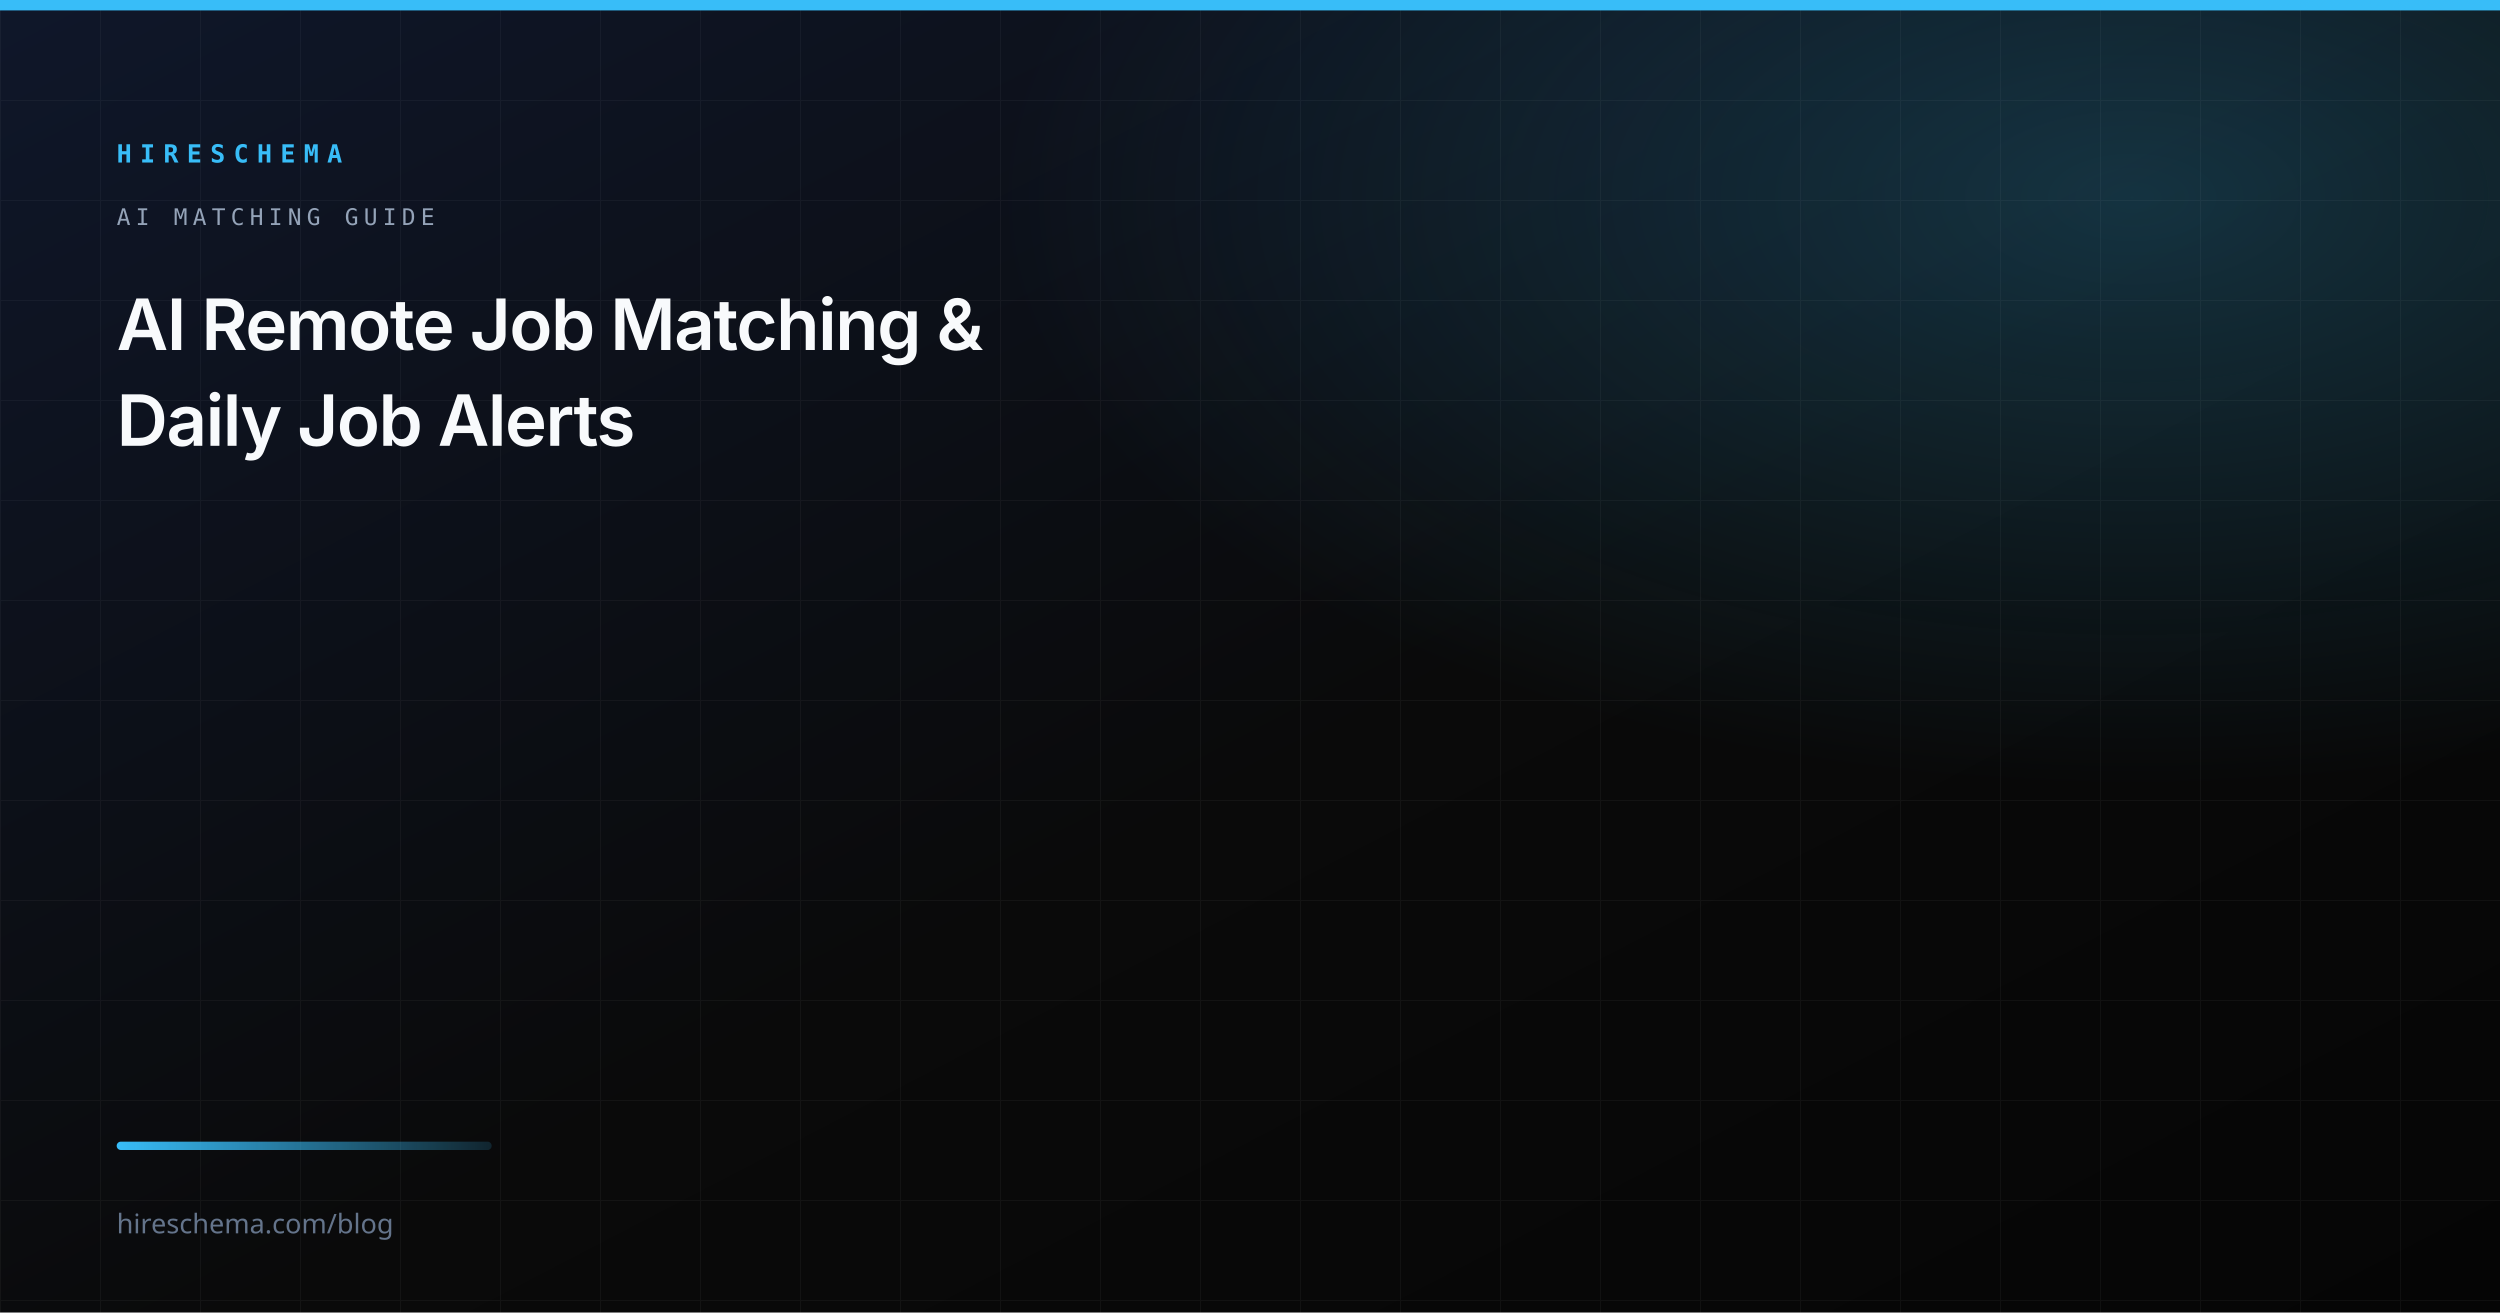
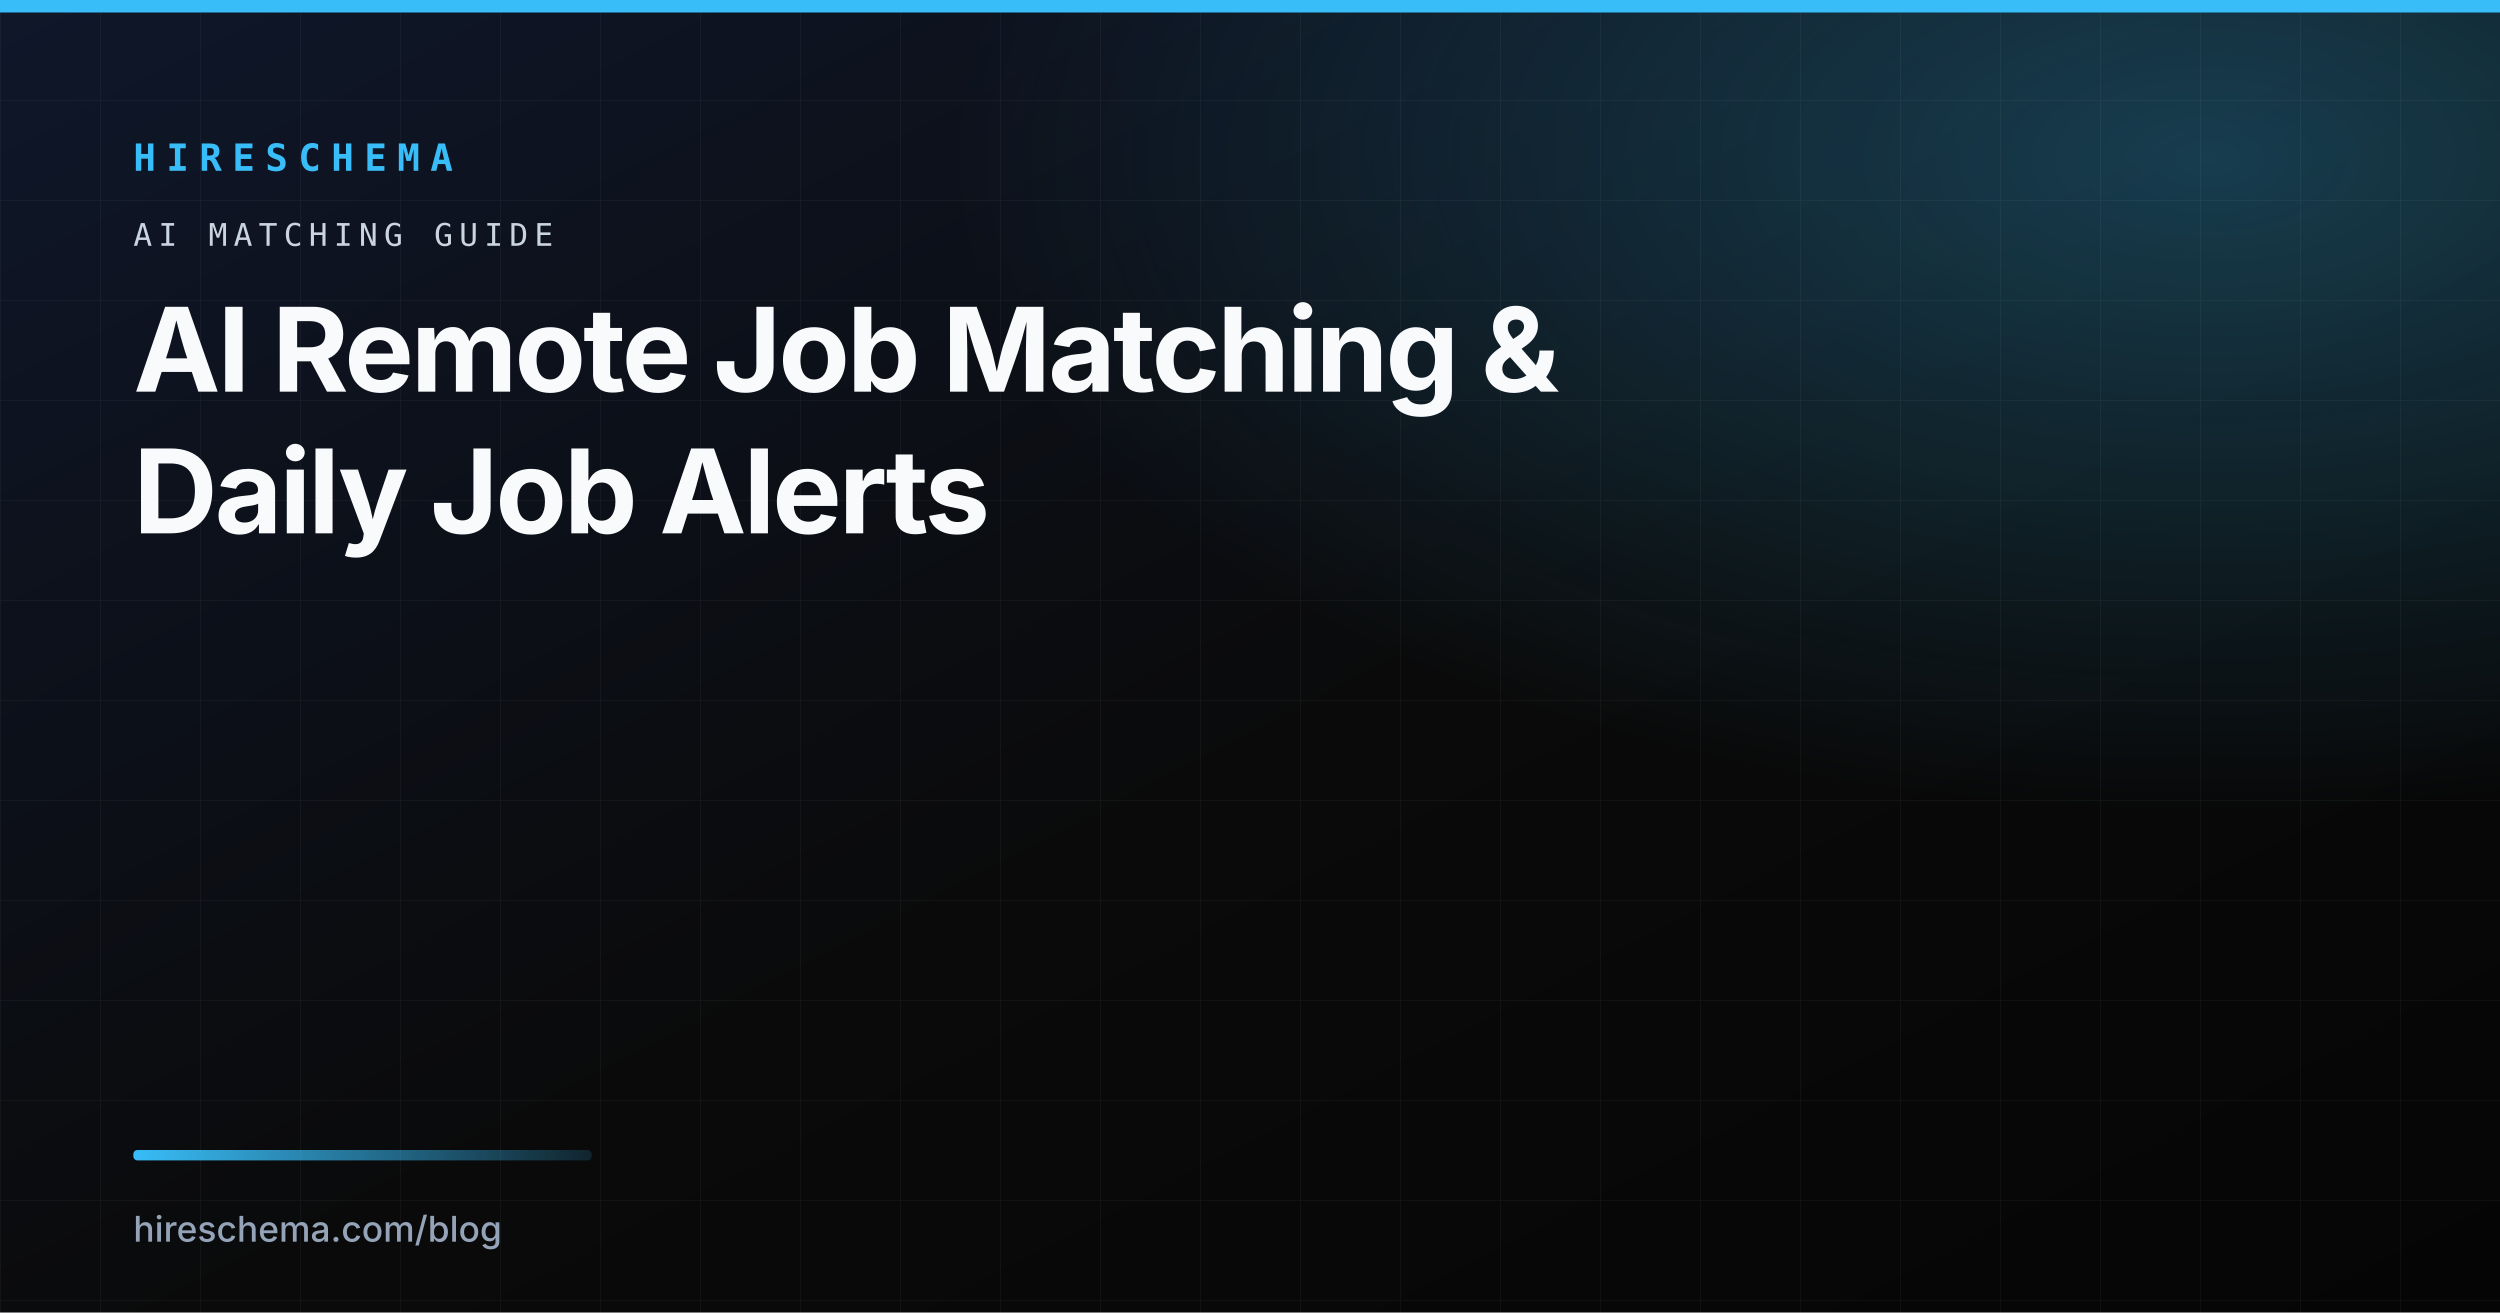
<svg xmlns="http://www.w3.org/2000/svg" width="1200" height="630" viewBox="0 0 1200 630" role="img" aria-label="AI Remote Job Matching &amp; Daily Job Alerts">
  <defs>
    <linearGradient id="bg" x1="0%" y1="0%" x2="100%" y2="100%">
      <stop offset="0%" stop-color="#0f172a" />
      <stop offset="55%" stop-color="#0a0a0a" />
      <stop offset="100%" stop-color="#050505" />
    </linearGradient>
    <linearGradient id="accent" x1="0%" y1="0%" x2="100%" y2="0%">
      <stop offset="0%" stop-color="#38bdf8" />
      <stop offset="100%" stop-color="#38bdf8" stop-opacity="0.15" />
    </linearGradient>
-     <radialGradient id="glow" cx="85%" cy="15%" r="45%">
-       <stop offset="0%" stop-color="#38bdf8" stop-opacity="0.22" />
+     <radialGradient id="glow" cx="88%" cy="12%" r="50%">
+       <stop offset="0%" stop-color="#38bdf8" stop-opacity="0.28" />
      <stop offset="100%" stop-color="#38bdf8" stop-opacity="0" />
    </radialGradient>
    <pattern id="grid" width="48" height="48" patternUnits="userSpaceOnUse">
      <path d="M 48 0 L 0 0 0 48" fill="none" stroke="#ffffff" stroke-opacity="0.04" stroke-width="1" />
    </pattern>
  </defs>
  <rect width="1200" height="630" fill="url(#bg)" />
  <rect width="1200" height="630" fill="url(#glow)" />
  <rect width="1200" height="630" fill="url(#grid)" />
-   <rect x="0" y="0" width="1200" height="5" fill="#38bdf8" />
-   <text x="56" y="78" font-family="ui-monospace, monospace" font-size="12" font-weight="700" fill="#38bdf8" letter-spacing="4">HIRESCHEMA</text>
-   <text x="56" y="108" font-family="ui-monospace, monospace" font-size="11" fill="#94a3b8" letter-spacing="2.5">AI MATCHING GUIDE</text>
-   <text x="56" y="168" font-family="system-ui, -apple-system, sans-serif" font-size="34" font-weight="600" fill="#f8fafc" letter-spacing="-0.02em">AI Remote Job Matching &amp;</text>
-   <text x="56" y="214" font-family="system-ui, -apple-system, sans-serif" font-size="34" font-weight="600" fill="#f8fafc" letter-spacing="-0.02em">Daily Job Alerts</text>
-   <rect x="56" y="548" width="180" height="4" fill="url(#accent)" rx="2" />
-   <text x="56" y="592" font-family="system-ui, sans-serif" font-size="13" fill="#64748b">hireschema.com/blog</text>
+   <rect x="0" y="0" width="1200" height="6" fill="#38bdf8" />
+   <text x="64" y="82" font-family="ui-monospace, SFMono-Regular, Menlo, monospace" font-size="18" font-weight="700" fill="#38bdf8" letter-spacing="5">HIRESCHEMA</text>
+   <text x="64" y="118" font-family="ui-monospace, SFMono-Regular, Menlo, monospace" font-size="15" fill="#cbd5e1" letter-spacing="3">AI MATCHING GUIDE</text>
+   <text x="64" y="188" font-family="system-ui, -apple-system, BlinkMacSystemFont, sans-serif" font-size="56" font-weight="650" fill="#f8fafc" letter-spacing="-0.025em">AI Remote Job Matching &amp;</text>
+   <text x="64" y="256" font-family="system-ui, -apple-system, BlinkMacSystemFont, sans-serif" font-size="56" font-weight="650" fill="#f8fafc" letter-spacing="-0.025em">Daily Job Alerts</text>
+   <rect x="64" y="552" width="220" height="5" fill="url(#accent)" rx="2" />
+   <text x="64" y="596" font-family="system-ui, -apple-system, sans-serif" font-size="17" font-weight="500" fill="#94a3b8">hireschema.com/blog</text>
</svg>
